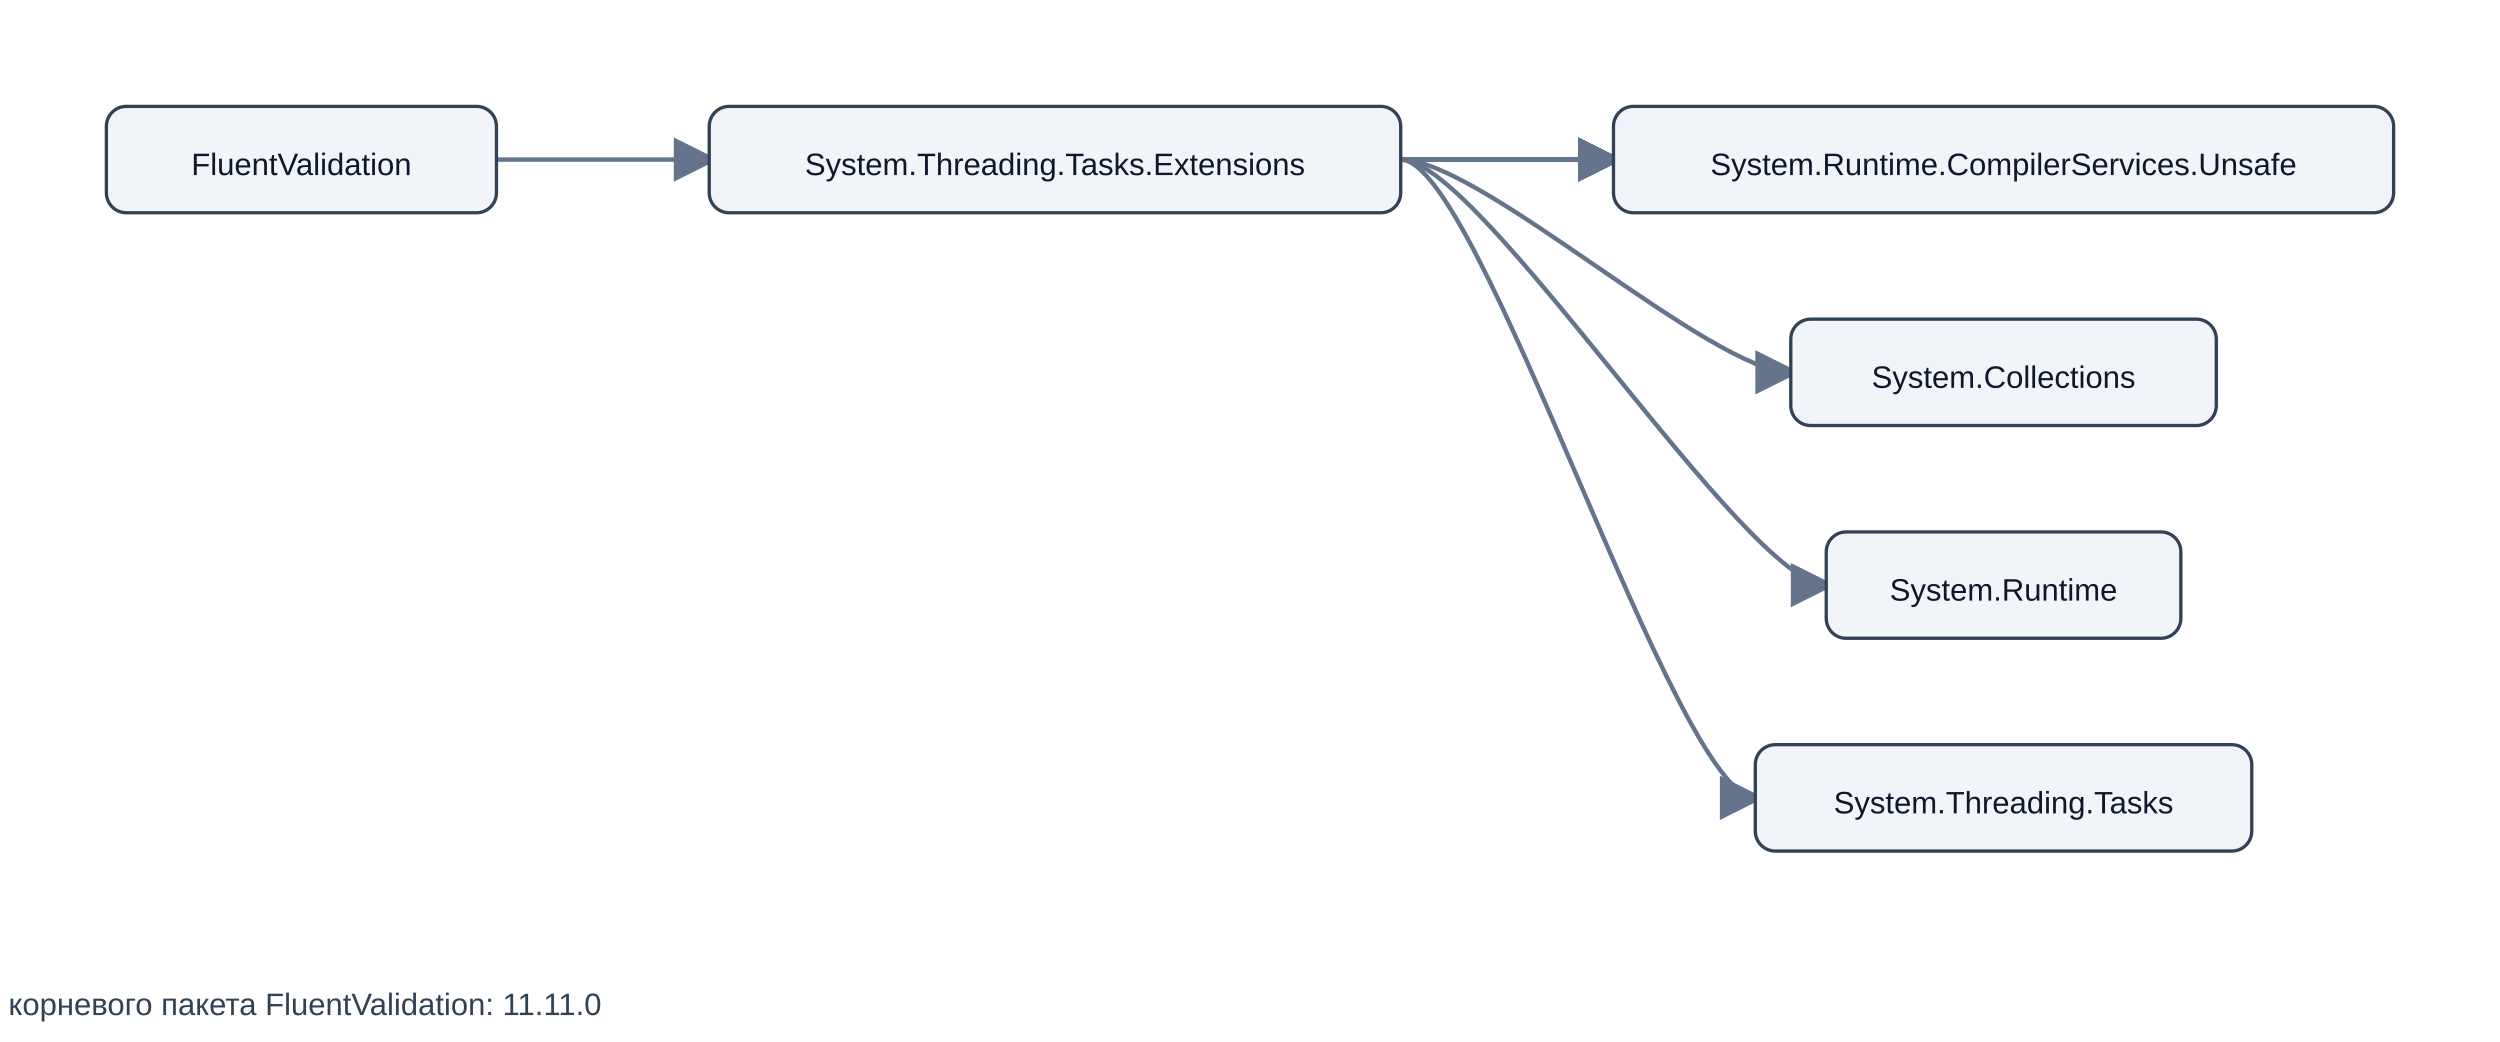
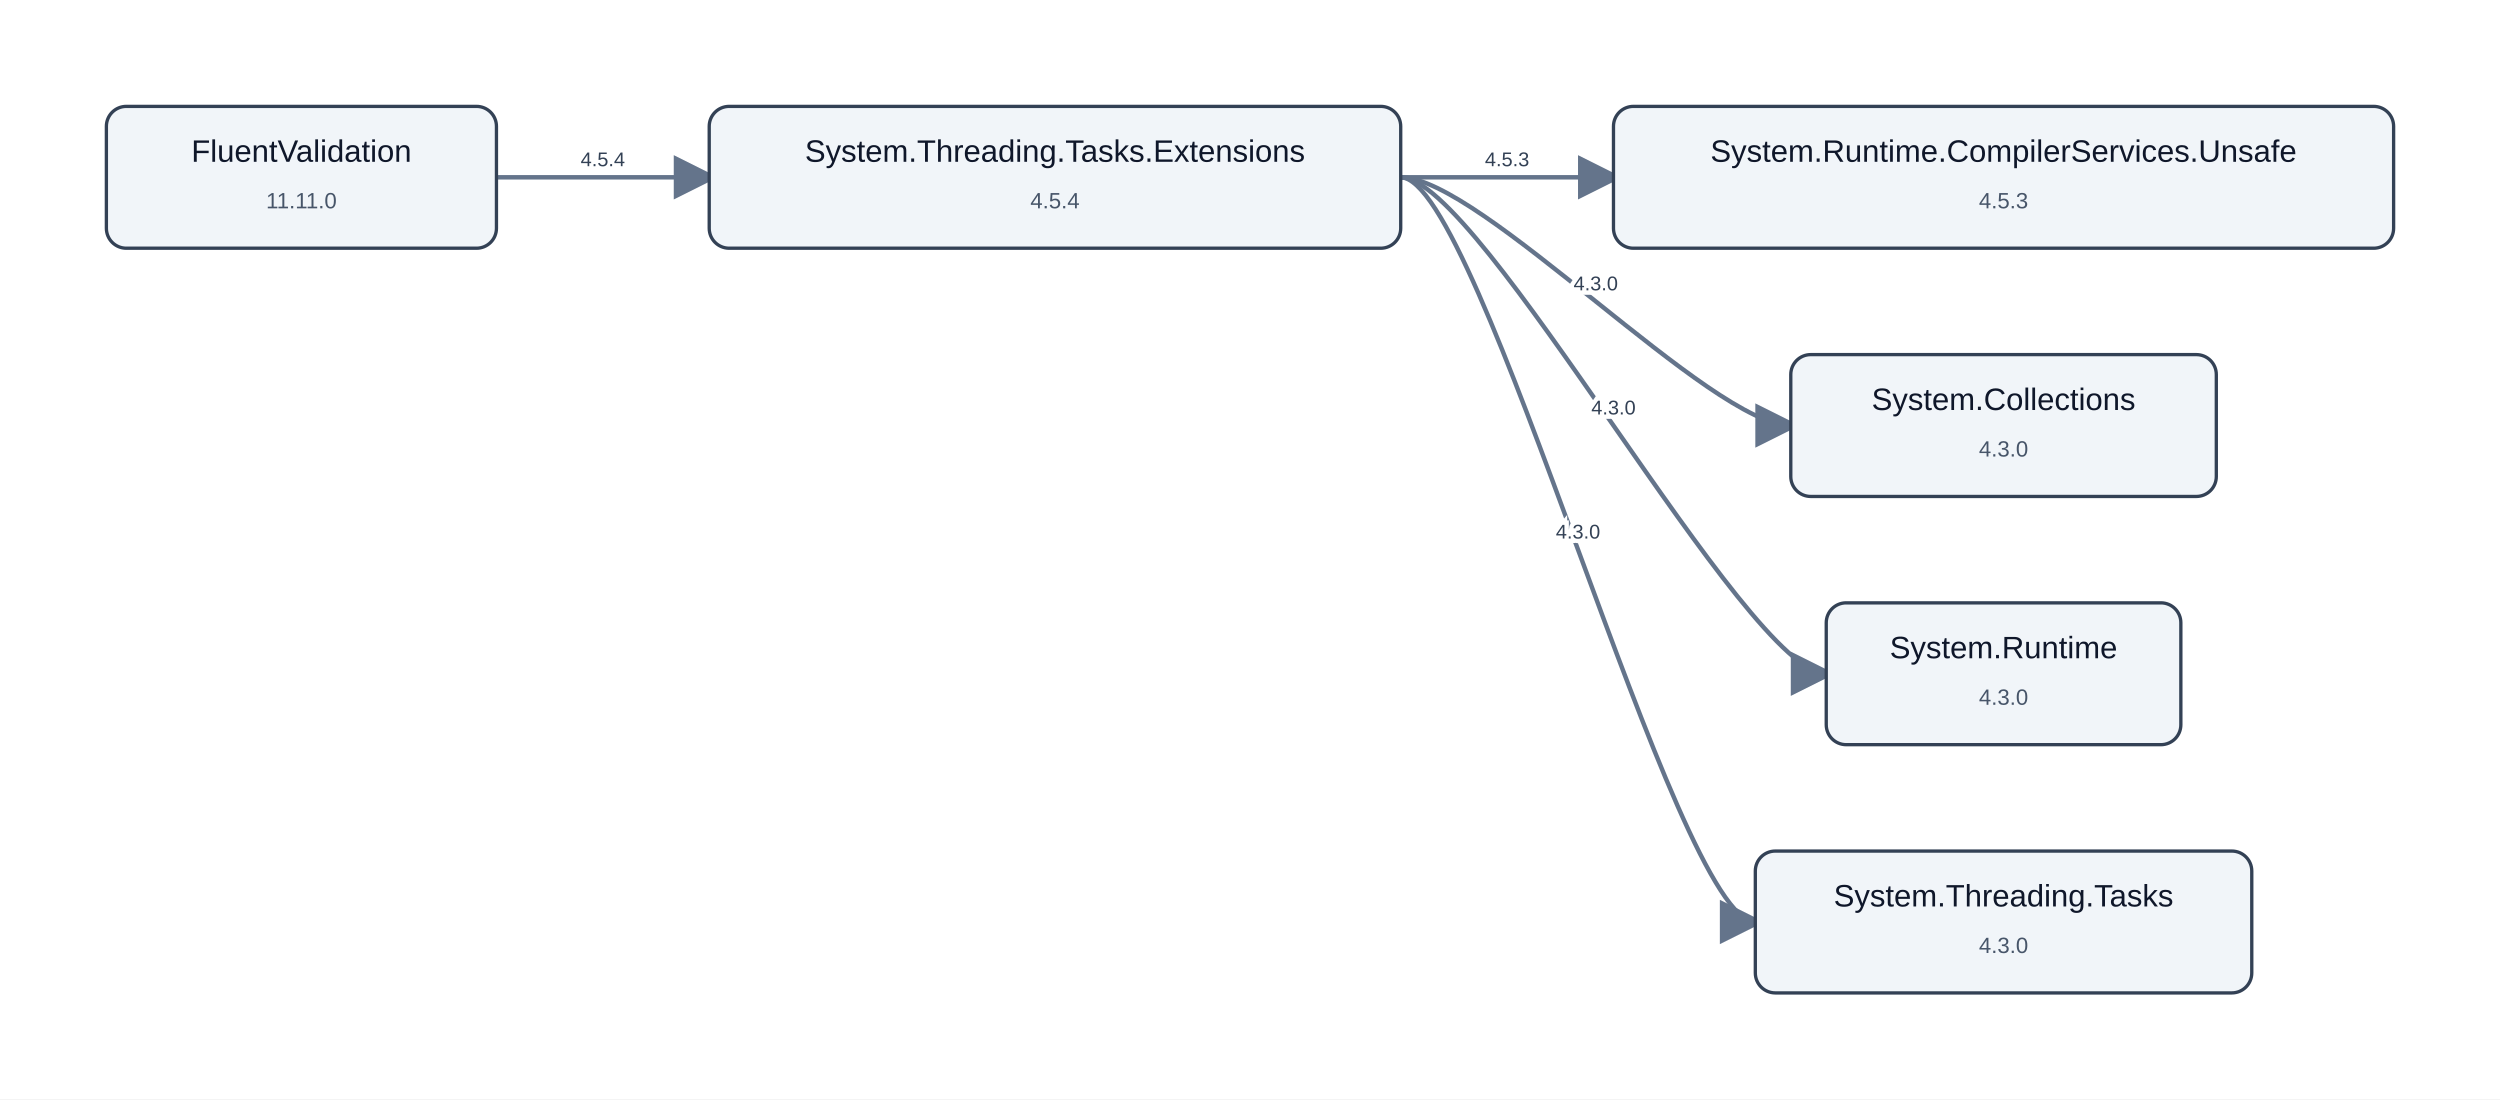
- <svg xmlns="http://www.w3.org/2000/svg" width="1128" height="470" viewBox="0 0 1128 470">
+ <svg xmlns="http://www.w3.org/2000/svg" width="1128" height="496" viewBox="0 0 1128 496">
  <defs>
    <marker id="arrow" markerWidth="10" markerHeight="10" refX="8" refY="5" orient="auto" markerUnits="strokeWidth">
      <path d="M 0 0 L 10 5 L 0 10 z" fill="#64748b" />
    </marker>
  </defs>
  <rect width="100%" height="100%" fill="#ffffff" />
-   <path d="M 224 72 C 260 72, 284 72, 320 72" fill="none" stroke="#64748b" stroke-width="2" marker-end="url(#arrow)" />
-   <path d="M 632 72 C 668 72, 692 72, 728 72" fill="none" stroke="#64748b" stroke-width="2" marker-end="url(#arrow)" />
-   <path d="M 632 72 C 668 72, 692 72, 728 72" fill="none" stroke="#64748b" stroke-width="2" marker-end="url(#arrow)" />
-   <path d="M 632 72 C 668 72, 772 168, 808 168" fill="none" stroke="#64748b" stroke-width="2" marker-end="url(#arrow)" />
-   <path d="M 632 72 C 668 72, 788 264, 824 264" fill="none" stroke="#64748b" stroke-width="2" marker-end="url(#arrow)" />
-   <path d="M 632 72 C 668 72, 692 72, 728 72" fill="none" stroke="#64748b" stroke-width="2" marker-end="url(#arrow)" />
-   <path d="M 632 72 C 668 72, 756 360, 792 360" fill="none" stroke="#64748b" stroke-width="2" marker-end="url(#arrow)" />
-   <path d="M 632 72 C 668 72, 692 72, 728 72" fill="none" stroke="#64748b" stroke-width="2" marker-end="url(#arrow)" />
-   <path d="M 632 72 C 668 72, 692 72, 728 72" fill="none" stroke="#64748b" stroke-width="2" marker-end="url(#arrow)" />
-   <path d="M 632 72 C 668 72, 692 72, 728 72" fill="none" stroke="#64748b" stroke-width="2" marker-end="url(#arrow)" />
-   <path d="M 632 72 C 668 72, 692 72, 728 72" fill="none" stroke="#64748b" stroke-width="2" marker-end="url(#arrow)" />
-   <path d="M 632 72 C 668 72, 692 72, 728 72" fill="none" stroke="#64748b" stroke-width="2" marker-end="url(#arrow)" />
-   <rect x="48" y="48" width="176" height="48" rx="9" fill="#f1f5f9" stroke="#334155" stroke-width="1.5" />
-   <text x="136" y="79" text-anchor="middle" font-family="Arial, sans-serif" font-size="14" fill="#0f172a">FluentValidation</text>
-   <rect x="320" y="48" width="312" height="48" rx="9" fill="#f1f5f9" stroke="#334155" stroke-width="1.5" />
-   <text x="476" y="79" text-anchor="middle" font-family="Arial, sans-serif" font-size="14" fill="#0f172a">System.Threading.Tasks.Extensions</text>
-   <rect x="728" y="48" width="352" height="48" rx="9" fill="#f1f5f9" stroke="#334155" stroke-width="1.5" />
-   <text x="904" y="79" text-anchor="middle" font-family="Arial, sans-serif" font-size="14" fill="#0f172a">System.Runtime.CompilerServices.Unsafe</text>
-   <rect x="808" y="144" width="192" height="48" rx="9" fill="#f1f5f9" stroke="#334155" stroke-width="1.5" />
-   <text x="904" y="175" text-anchor="middle" font-family="Arial, sans-serif" font-size="14" fill="#0f172a">System.Collections</text>
-   <rect x="824" y="240" width="160" height="48" rx="9" fill="#f1f5f9" stroke="#334155" stroke-width="1.5" />
-   <text x="904" y="271" text-anchor="middle" font-family="Arial, sans-serif" font-size="14" fill="#0f172a">System.Runtime</text>
-   <rect x="792" y="336" width="224" height="48" rx="9" fill="#f1f5f9" stroke="#334155" stroke-width="1.5" />
-   <text x="904" y="367" text-anchor="middle" font-family="Arial, sans-serif" font-size="14" fill="#0f172a">System.Threading.Tasks</text>
-   <text x="112" y="458" text-anchor="middle" font-family="Arial, sans-serif" font-size="14" fill="#334155">Версия корневого пакета FluentValidation: 11.11.0</text>
+   <path d="M 224 80 C 260 80, 284 80, 320 80" fill="none" stroke="#64748b" stroke-width="2" marker-end="url(#arrow)" />
+   <text x="272" y="75" text-anchor="middle" font-family="Arial, sans-serif" font-size="9" fill="#334155" paint-order="stroke" stroke="#ffffff" stroke-width="4">4.5.4</text>
+   <path d="M 632 80 C 668 80, 692 80, 728 80" fill="none" stroke="#64748b" stroke-width="2" marker-end="url(#arrow)" />
+   <text x="680" y="75" text-anchor="middle" font-family="Arial, sans-serif" font-size="9" fill="#334155" paint-order="stroke" stroke="#ffffff" stroke-width="4">4.5.3</text>
+   <path d="M 632 80 C 668 80, 772 192, 808 192" fill="none" stroke="#64748b" stroke-width="2" marker-end="url(#arrow)" />
+   <text x="720" y="131" text-anchor="middle" font-family="Arial, sans-serif" font-size="9" fill="#334155" paint-order="stroke" stroke="#ffffff" stroke-width="4">4.3.0</text>
+   <path d="M 632 80 C 668 80, 788 304, 824 304" fill="none" stroke="#64748b" stroke-width="2" marker-end="url(#arrow)" />
+   <text x="728" y="187" text-anchor="middle" font-family="Arial, sans-serif" font-size="9" fill="#334155" paint-order="stroke" stroke="#ffffff" stroke-width="4">4.3.0</text>
+   <path d="M 632 80 C 668 80, 756 416, 792 416" fill="none" stroke="#64748b" stroke-width="2" marker-end="url(#arrow)" />
+   <text x="712" y="243" text-anchor="middle" font-family="Arial, sans-serif" font-size="9" fill="#334155" paint-order="stroke" stroke="#ffffff" stroke-width="4">4.3.0</text>
+   <rect x="48" y="48" width="176" height="64" rx="9" fill="#f1f5f9" stroke="#334155" stroke-width="1.5" />
+   <text x="136" y="73" text-anchor="middle" font-family="Arial, sans-serif" font-size="14" fill="#0f172a">FluentValidation</text>
+   <text x="136" y="94" text-anchor="middle" font-family="Arial, sans-serif" font-size="10" fill="#475569">11.11.0</text>
+   <rect x="320" y="48" width="312" height="64" rx="9" fill="#f1f5f9" stroke="#334155" stroke-width="1.5" />
+   <text x="476" y="73" text-anchor="middle" font-family="Arial, sans-serif" font-size="14" fill="#0f172a">System.Threading.Tasks.Extensions</text>
+   <text x="476" y="94" text-anchor="middle" font-family="Arial, sans-serif" font-size="10" fill="#475569">4.5.4</text>
+   <rect x="728" y="48" width="352" height="64" rx="9" fill="#f1f5f9" stroke="#334155" stroke-width="1.5" />
+   <text x="904" y="73" text-anchor="middle" font-family="Arial, sans-serif" font-size="14" fill="#0f172a">System.Runtime.CompilerServices.Unsafe</text>
+   <text x="904" y="94" text-anchor="middle" font-family="Arial, sans-serif" font-size="10" fill="#475569">4.5.3</text>
+   <rect x="808" y="160" width="192" height="64" rx="9" fill="#f1f5f9" stroke="#334155" stroke-width="1.5" />
+   <text x="904" y="185" text-anchor="middle" font-family="Arial, sans-serif" font-size="14" fill="#0f172a">System.Collections</text>
+   <text x="904" y="206" text-anchor="middle" font-family="Arial, sans-serif" font-size="10" fill="#475569">4.3.0</text>
+   <rect x="824" y="272" width="160" height="64" rx="9" fill="#f1f5f9" stroke="#334155" stroke-width="1.5" />
+   <text x="904" y="297" text-anchor="middle" font-family="Arial, sans-serif" font-size="14" fill="#0f172a">System.Runtime</text>
+   <text x="904" y="318" text-anchor="middle" font-family="Arial, sans-serif" font-size="10" fill="#475569">4.3.0</text>
+   <rect x="792" y="384" width="224" height="64" rx="9" fill="#f1f5f9" stroke="#334155" stroke-width="1.5" />
+   <text x="904" y="409" text-anchor="middle" font-family="Arial, sans-serif" font-size="14" fill="#0f172a">System.Threading.Tasks</text>
+   <text x="904" y="430" text-anchor="middle" font-family="Arial, sans-serif" font-size="10" fill="#475569">4.3.0</text>
</svg>
